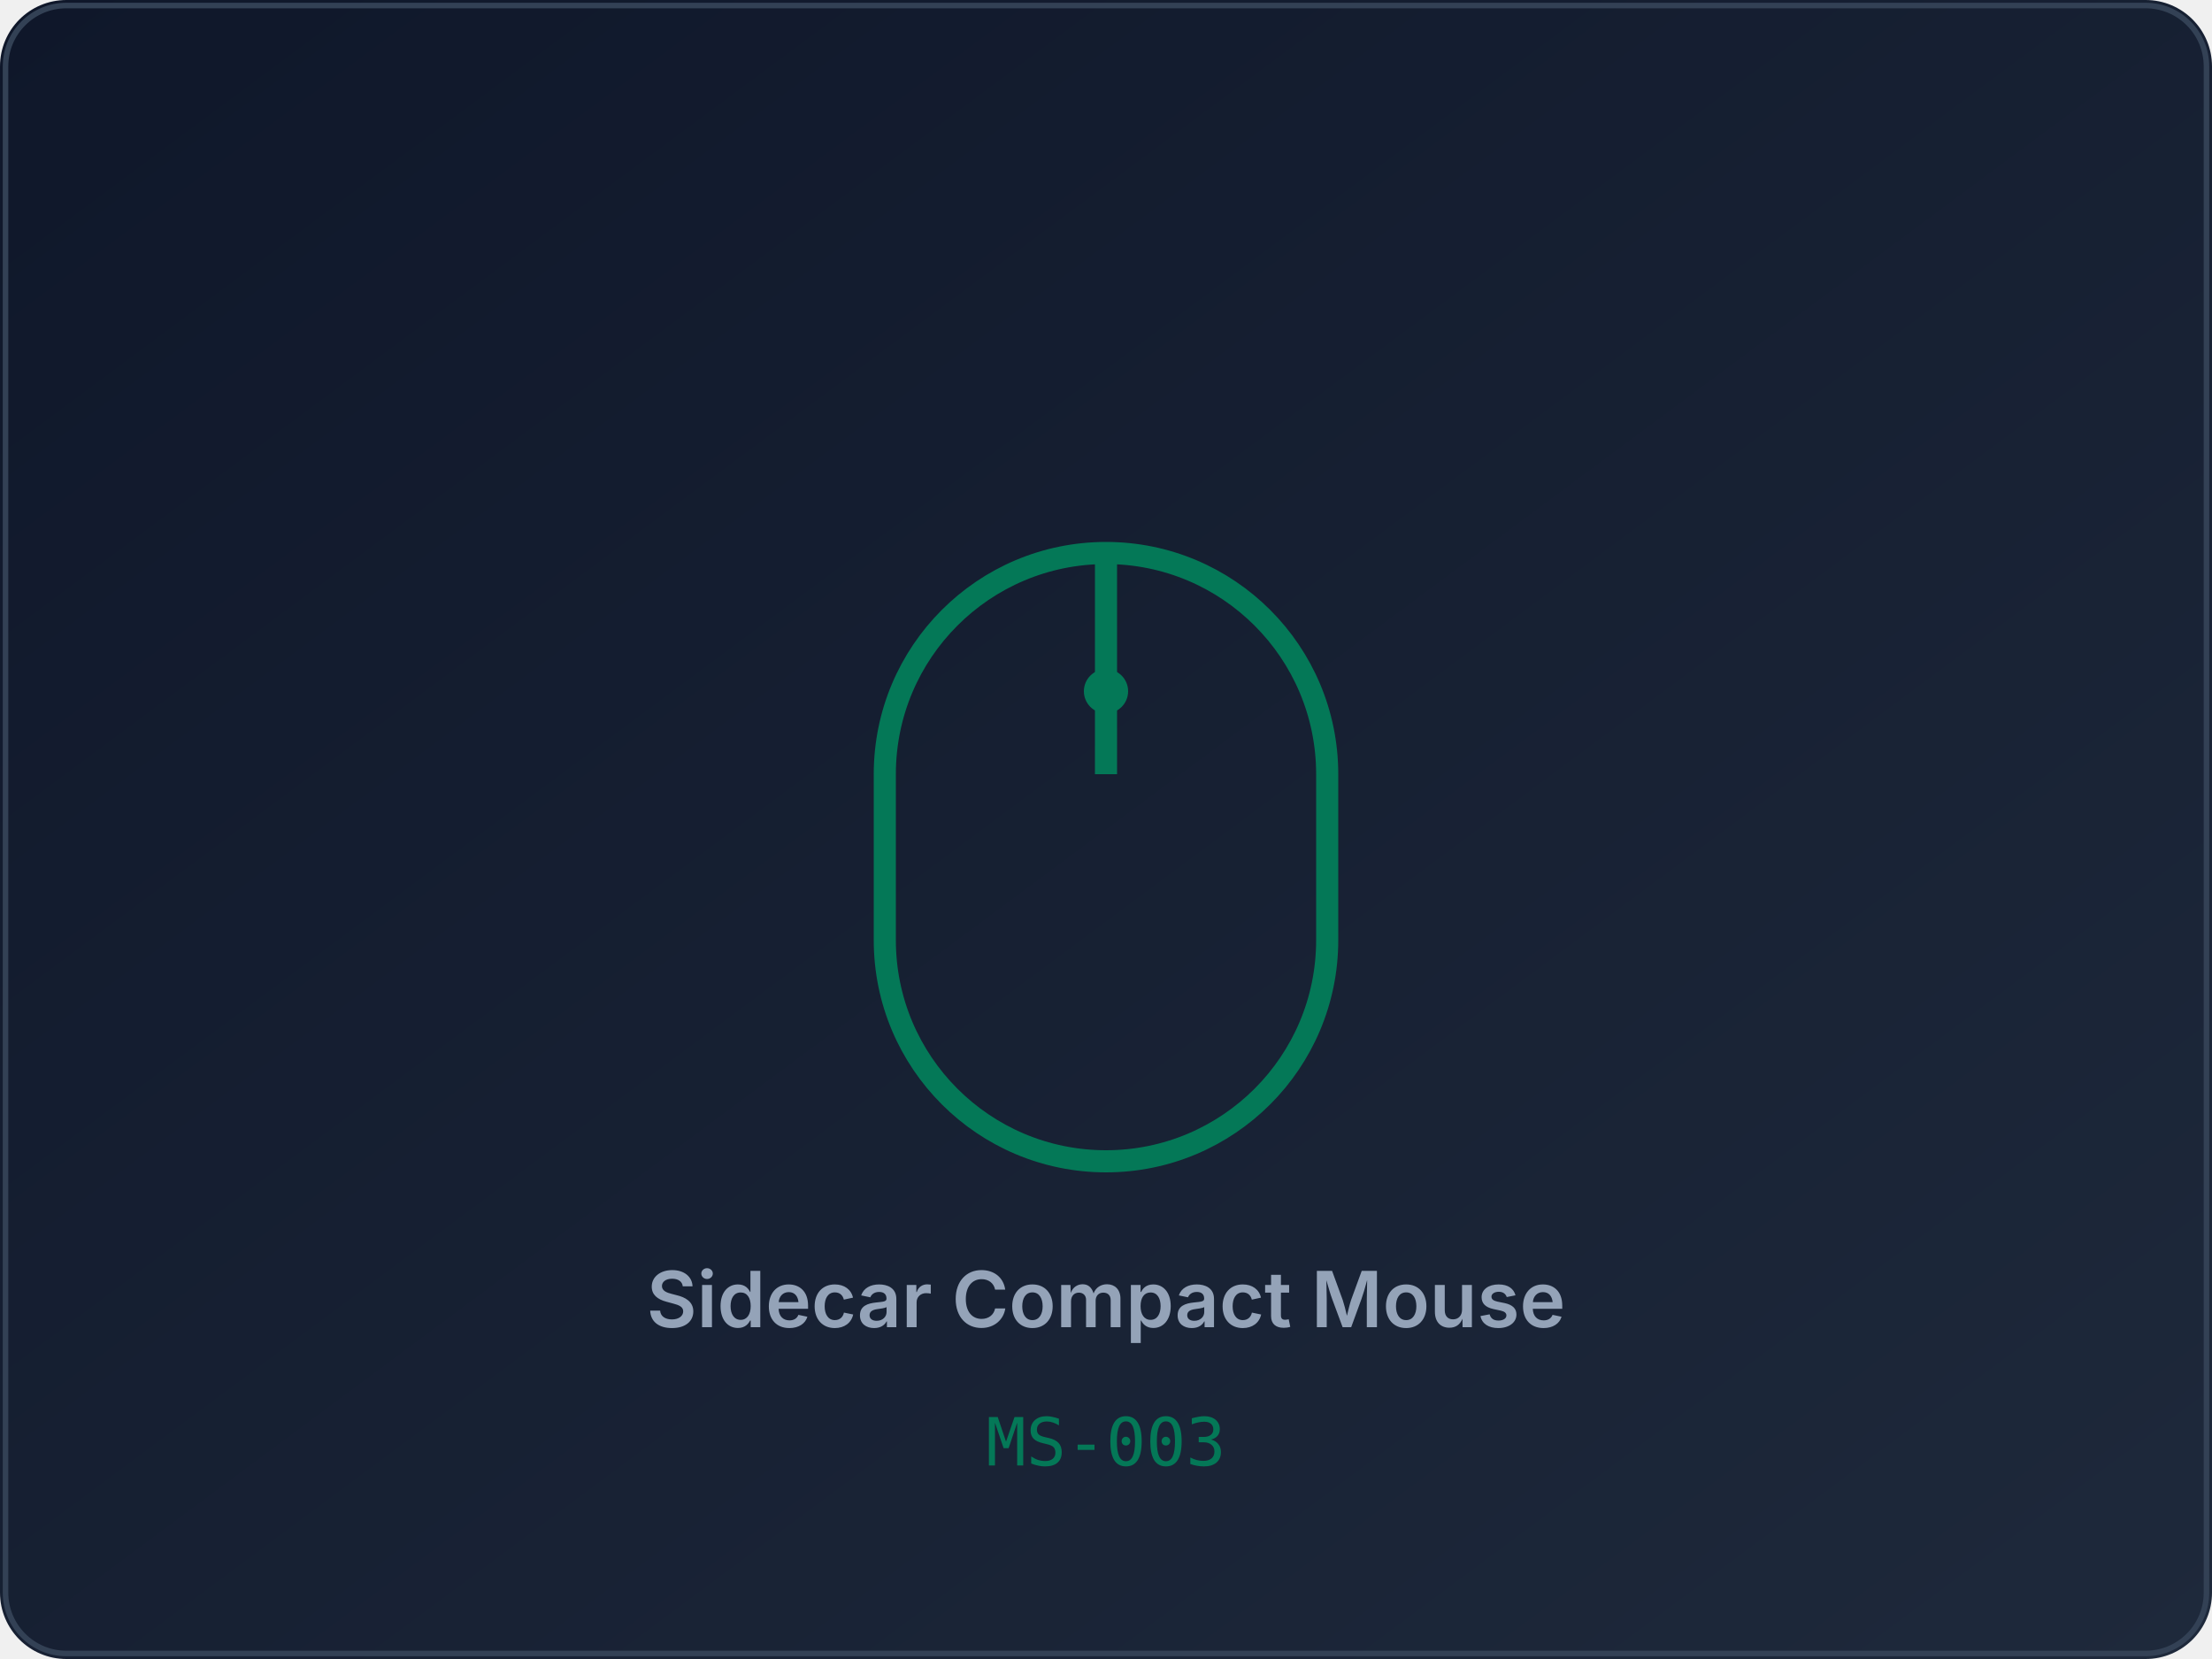
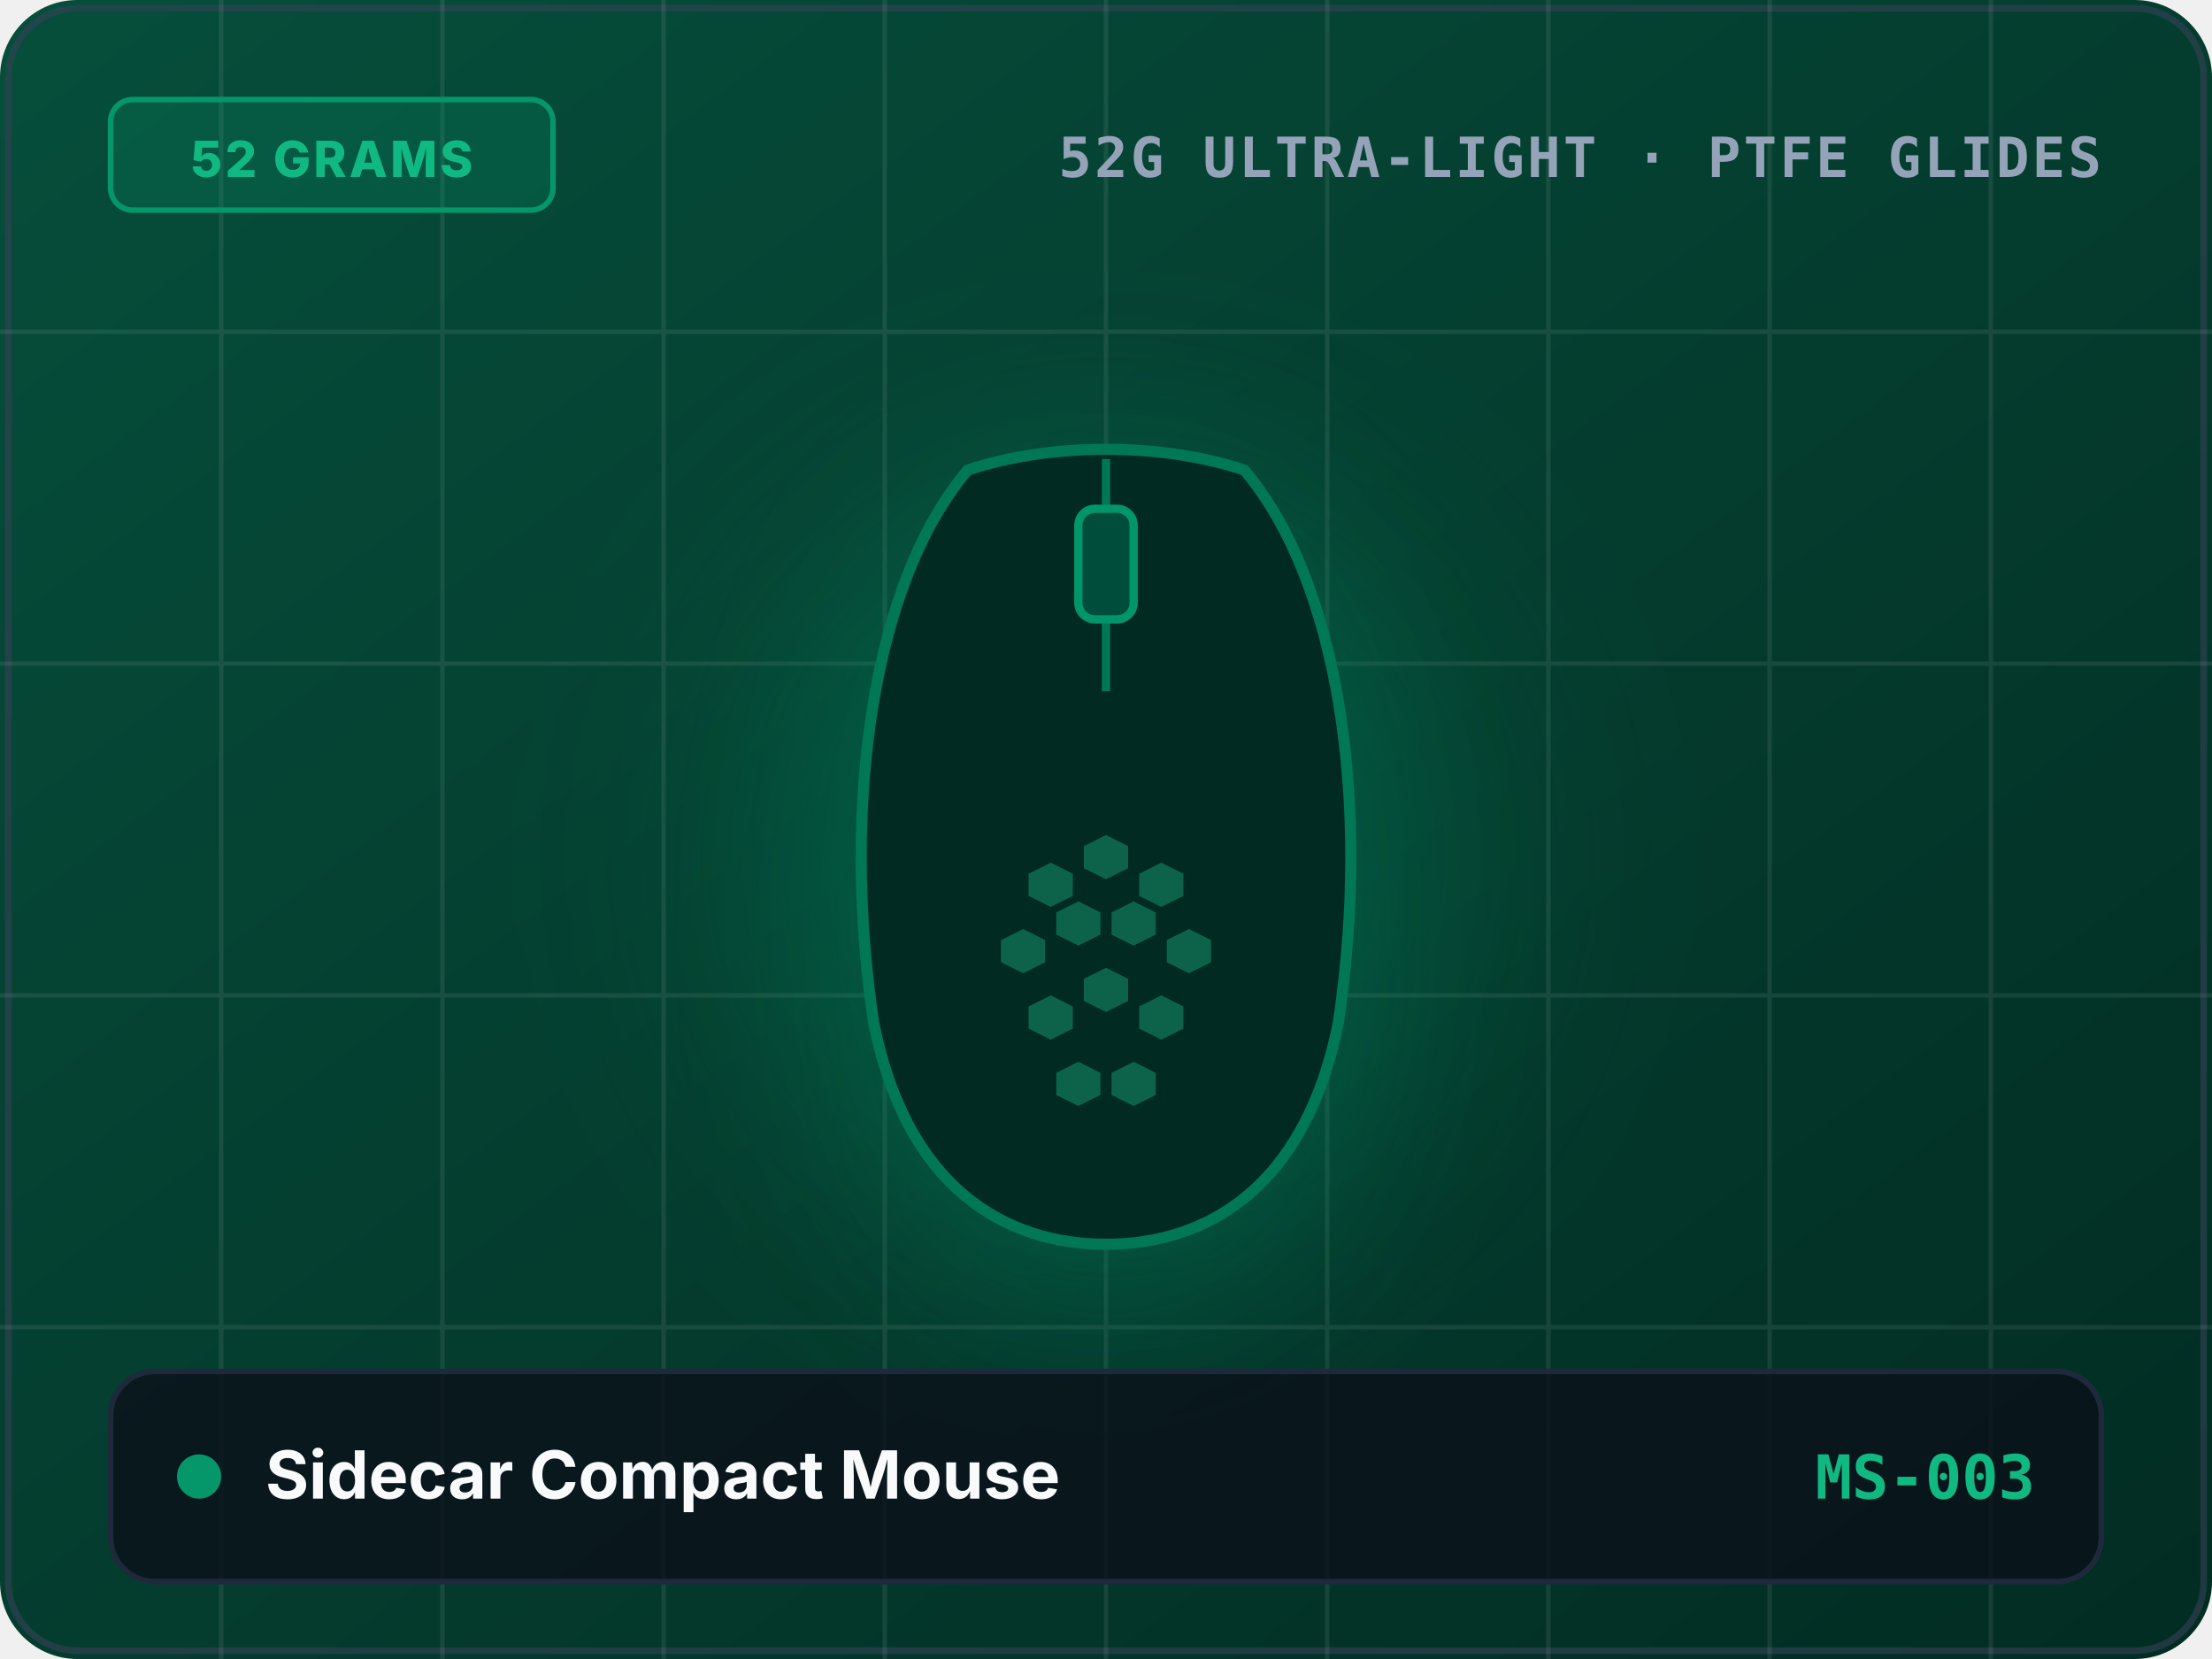
<svg xmlns="http://www.w3.org/2000/svg" viewBox="0 0 400 300" width="400" height="300">
  <defs>
    <linearGradient id="bg-ms-003" x1="0%" y1="0%" x2="100%" y2="100%">
-       <stop offset="0%" stop-color="#0f172a" />
-       <stop offset="100%" stop-color="#1e293b" />
+       <stop offset="0%" stop-color="#064e3b" />
+       <stop offset="100%" stop-color="#022c22" />
+     </linearGradient>
+     <radialGradient id="knob-grad" cx="50%" cy="50%" r="50%">
+       <stop offset="0%" stop-color="#10b981" />
+       <stop offset="60%" stop-color="#059669" />
+       <stop offset="100%" stop-color="#0f172a" />
+     </radialGradient>
+     <linearGradient id="spacebar-grad" x1="0%" y1="0%" x2="100%" y2="0%">
+       <stop offset="0%" stop-color="#059669" />
+       <stop offset="50%" stop-color="#10b981" />
+       <stop offset="100%" stop-color="#059669" />
+     </linearGradient>
+     <linearGradient id="spacebar-cyan" x1="0%" y1="0%" x2="100%" y2="0%">
+       <stop offset="0%" stop-color="#0284c7" />
+       <stop offset="50%" stop-color="#38bdf8" />
+       <stop offset="100%" stop-color="#0284c7" />
+     </linearGradient>
+     <linearGradient id="lightbar-beam" x1="50%" y1="0%" x2="50%" y2="100%">
+       <stop offset="0%" stop-color="#10b981" stop-opacity="0.8" />
+       <stop offset="40%" stop-color="#059669" stop-opacity="0.3" />
+       <stop offset="100%" stop-color="#059669" stop-opacity="0" />
    </linearGradient>
  </defs>
-   <rect width="400" height="300" rx="12" fill="url(#bg-ms-003)" />
-   <rect x="1" y="1" width="398" height="298" rx="11" fill="none" stroke="#334155" stroke-width="1" />
-   <rect x="160" y="100" width="80" height="110" rx="40" fill="none" stroke="#047857" stroke-width="4" />
-   <line x1="200" y1="100" x2="200" y2="140" stroke="#047857" stroke-width="4" />
-   <circle cx="200" cy="125" r="4" fill="#047857" />
-   <text x="200" y="240" font-family="system-ui, -apple-system, sans-serif" font-size="14" font-weight="600" fill="#94a3b8" text-anchor="middle">Sidecar Compact Mouse</text>
-   <text x="200" y="265" font-family="monospace" font-size="12" fill="#047857" text-anchor="middle">MS-003</text>
+   <rect width="400" height="300" rx="14" fill="url(#bg-ms-003)" />
+   <rect x="1.5" y="1.5" width="397" height="297" rx="12.5" fill="none" stroke="#334155" stroke-width="1.2" opacity="0.6" />
+   <g opacity="0.08" stroke="#ffffff" stroke-width="0.8">
+     <line x1="40" y1="0" x2="40" y2="300" />
+     <line x1="80" y1="0" x2="80" y2="300" />
+     <line x1="120" y1="0" x2="120" y2="300" />
+     <line x1="160" y1="0" x2="160" y2="300" />
+     <line x1="200" y1="0" x2="200" y2="300" />
+     <line x1="240" y1="0" x2="240" y2="300" />
+     <line x1="280" y1="0" x2="280" y2="300" />
+     <line x1="320" y1="0" x2="320" y2="300" />
+     <line x1="360" y1="0" x2="360" y2="300" />
+     <line x1="0" y1="60" x2="400" y2="60" />
+     <line x1="0" y1="120" x2="400" y2="120" />
+     <line x1="0" y1="180" x2="400" y2="180" />
+     <line x1="0" y1="240" x2="400" y2="240" />
+   </g>
+   <rect x="20" y="18" width="80" height="20" rx="4" fill="#059669" fill-opacity="0.2" stroke="#059669" stroke-width="1" />
+   <text x="60" y="32" font-family="system-ui, -apple-system, sans-serif" font-size="9" font-weight="800" fill="#10b981" text-anchor="middle" letter-spacing="0.5">52 GRAMS</text>
+   <text x="380" y="32" font-family="monospace" font-size="10" font-weight="600" fill="#94a3b8" text-anchor="end" letter-spacing="0.5">52G ULTRA-LIGHT · PTFE GLIDES</text>
+   <ellipse cx="200" cy="155" rx="70" ry="70" fill="#059669" opacity="0.18" filter="blur(20px)" />
+   <g filter="drop-shadow(0 12px 18px rgba(5, 150, 105, 0.25))">
+     <path d="M 175,85 C 190,80 210,80 225,85 C 242,105 248,145 242,185 C 236,215 218,225 200,225 C 182,225 164,215 158,185 C 152,145 158,105 175,85 Z" fill="#022c22" stroke="#047857" stroke-width="2" />
+     <polygon points="190,156 194,158 194,162 190,164 186,162 186,158" fill="#10b981" opacity="0.4" />
+     <polygon points="200,151 204,153 204,157 200,159 196,157 196,153" fill="#10b981" opacity="0.4" />
+     <polygon points="210,156 214,158 214,162 210,164 206,162 206,158" fill="#10b981" opacity="0.4" />
+     <polygon points="185,168 189,170 189,174 185,176 181,174 181,170" fill="#10b981" opacity="0.4" />
+     <polygon points="195,163 199,165 199,169 195,171 191,169 191,165" fill="#10b981" opacity="0.4" />
+     <polygon points="205,163 209,165 209,169 205,171 201,169 201,165" fill="#10b981" opacity="0.4" />
+     <polygon points="215,168 219,170 219,174 215,176 211,174 211,170" fill="#10b981" opacity="0.4" />
+     <polygon points="190,180 194,182 194,186 190,188 186,186 186,182" fill="#10b981" opacity="0.4" />
+     <polygon points="200,175 204,177 204,181 200,183 196,181 196,177" fill="#10b981" opacity="0.4" />
+     <polygon points="210,180 214,182 214,186 210,188 206,186 206,182" fill="#10b981" opacity="0.4" />
+     <polygon points="195,192 199,194 199,198 195,200 191,198 191,194" fill="#10b981" opacity="0.4" />
+     <polygon points="205,192 209,194 209,198 205,200 201,198 201,194" fill="#10b981" opacity="0.4" />
+     <line x1="200" y1="83" x2="200" y2="125" stroke="#047857" stroke-width="1.5" />
+     <rect x="195" y="92" width="10" height="20" rx="3" fill="#064e3b" stroke="#059669" stroke-width="1.5" />
+   </g>
+   <rect x="20" y="248" width="360" height="38" rx="8" fill="#0b0f19" fill-opacity="0.8" stroke="#1e293b" stroke-width="1" />
+   <circle cx="36" cy="267" r="4" fill="#059669" />
+   <text x="48" y="271" font-family="system-ui, -apple-system, sans-serif" font-size="12" font-weight="700" fill="#f8fafc">Sidecar Compact Mouse</text>
+   <text x="368" y="271" font-family="monospace" font-size="11" font-weight="700" fill="#10b981" text-anchor="end">MS-003</text>
</svg>
